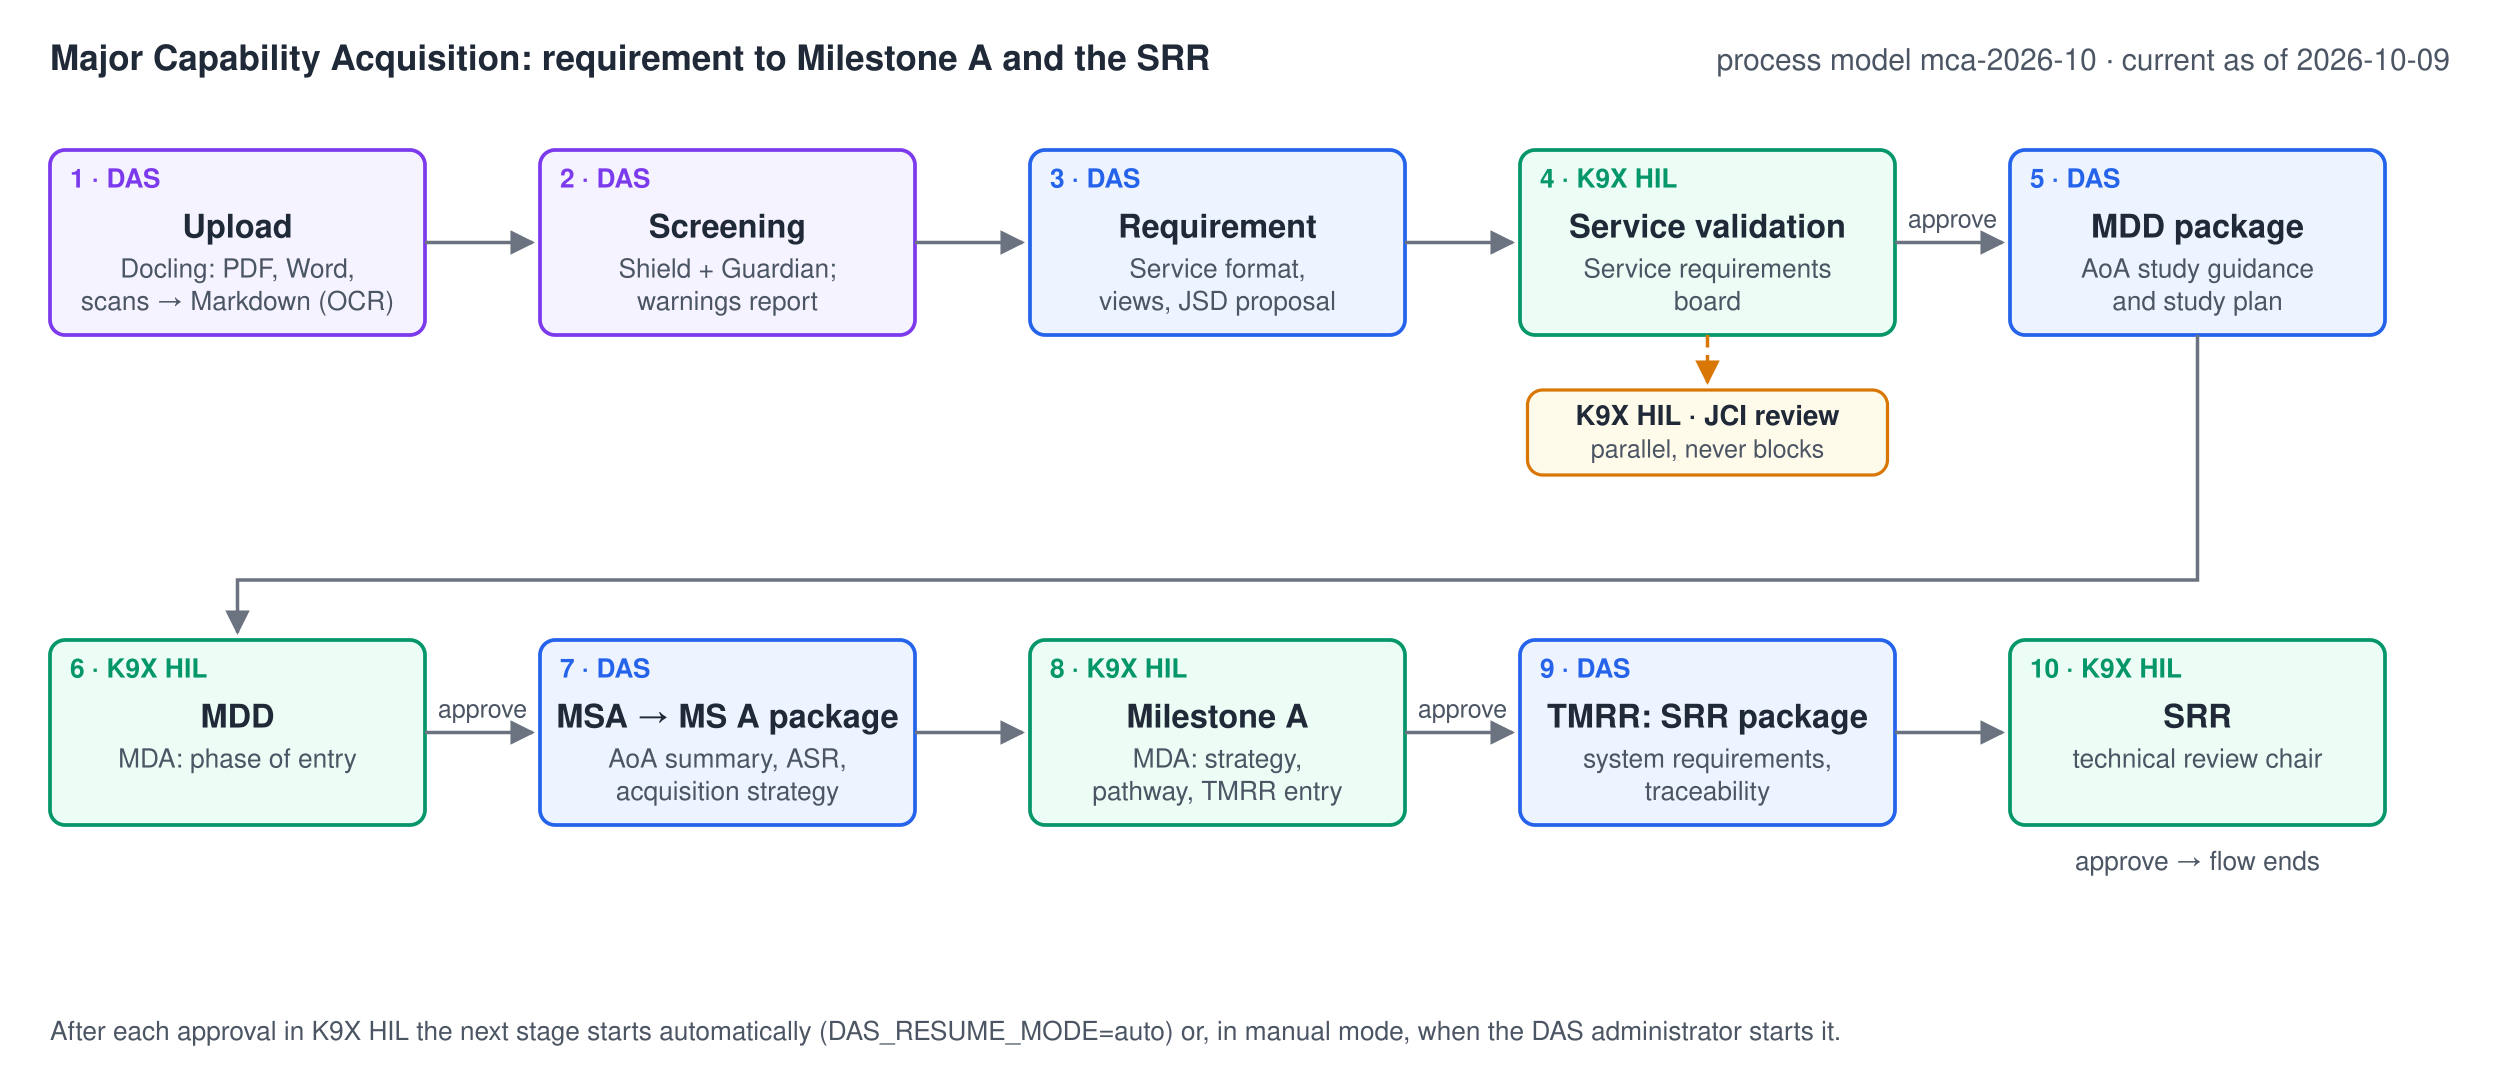
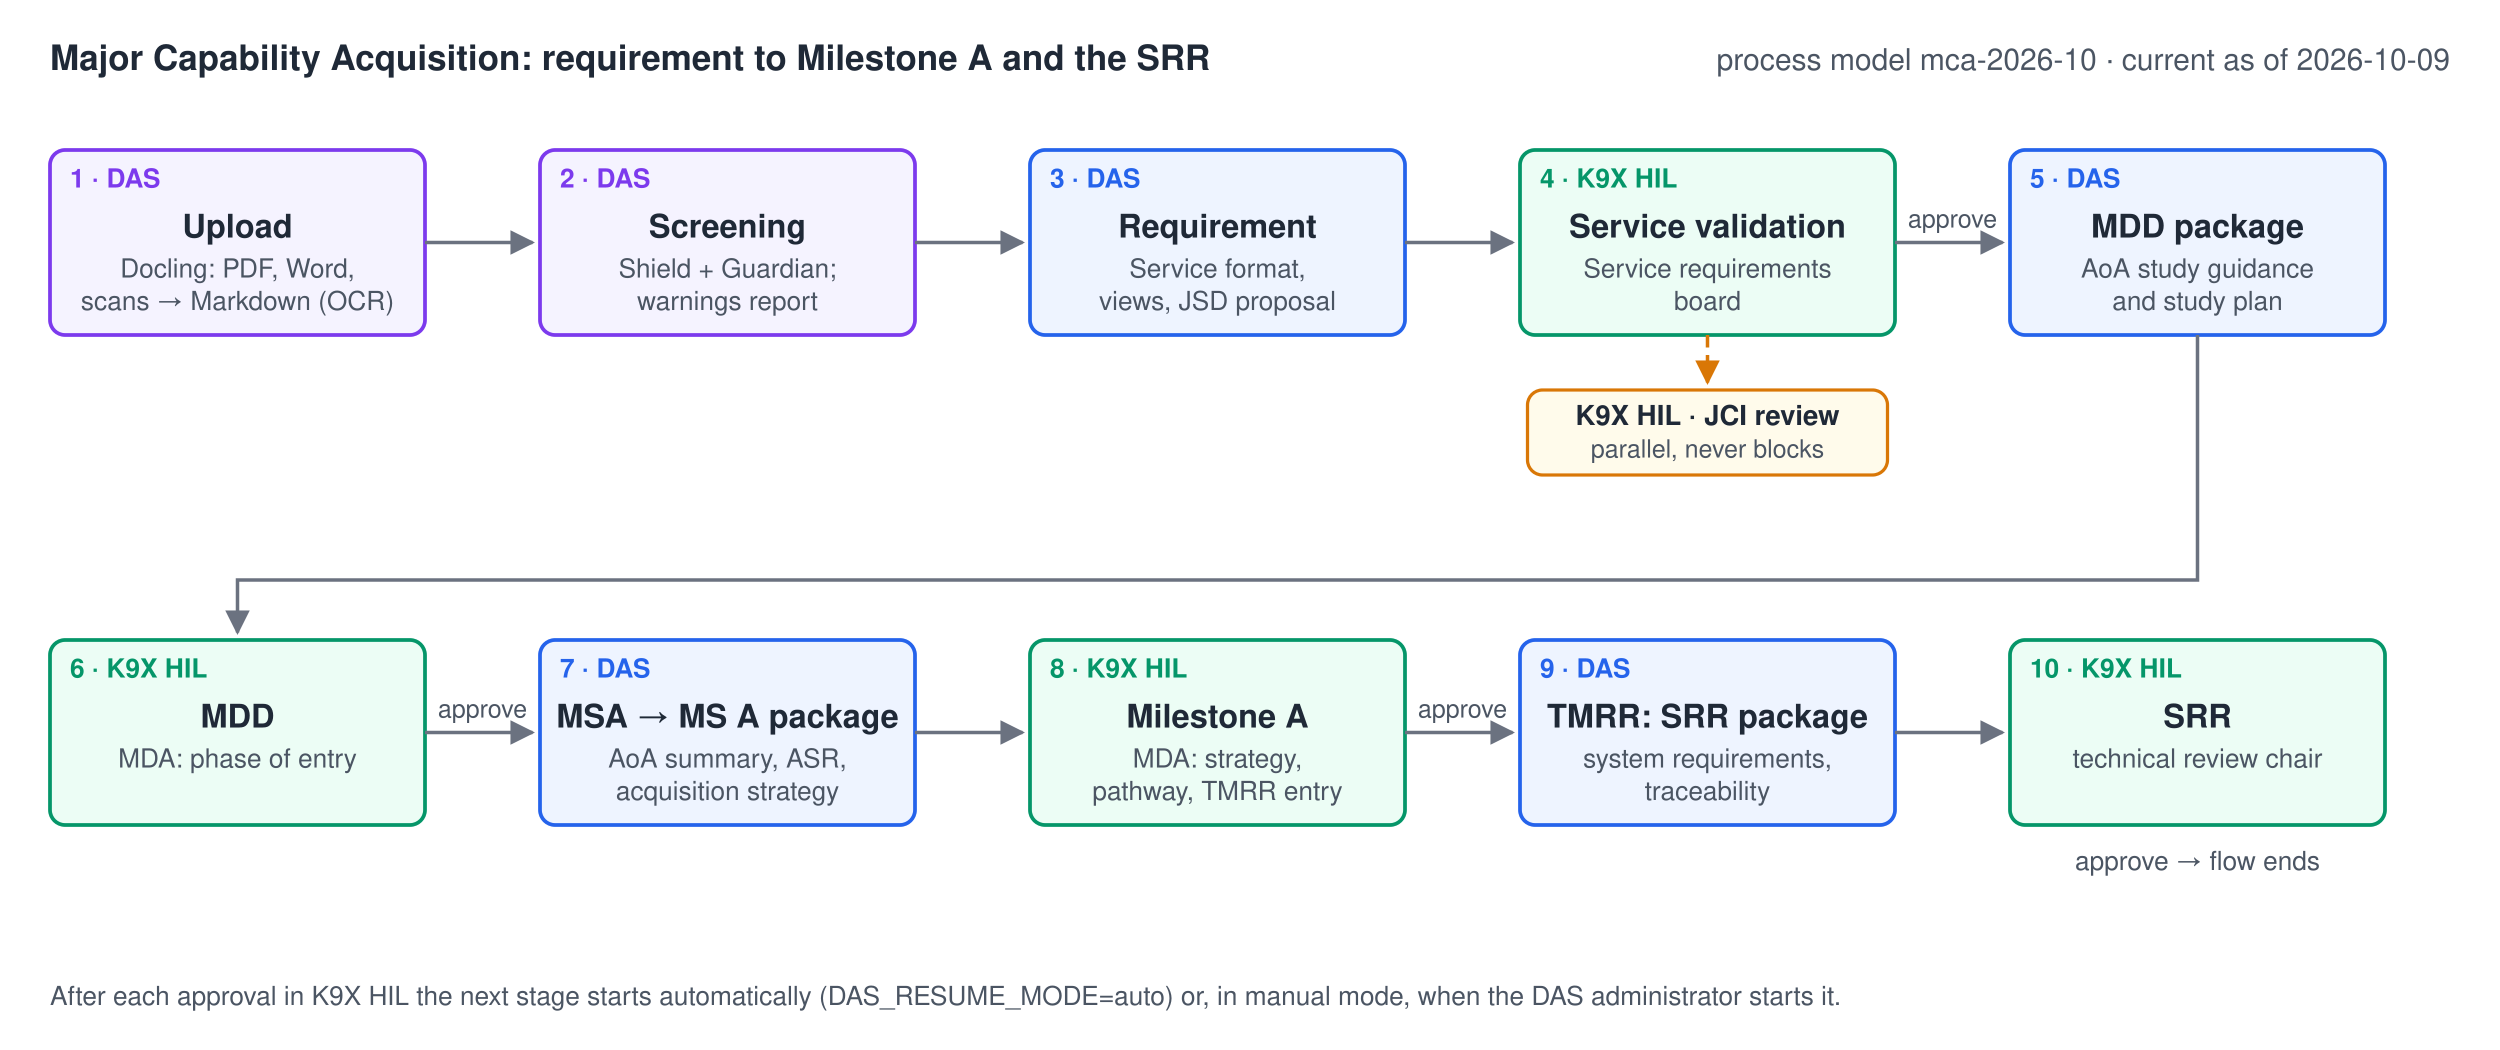
- <svg xmlns="http://www.w3.org/2000/svg" viewBox="0 0 1000 434" width="1000" height="434" font-family="Helvetica, Arial, sans-serif">
+ <svg xmlns="http://www.w3.org/2000/svg" viewBox="0 0 1000 420" width="1000" height="420" font-family="Helvetica, Arial, sans-serif">
  <defs>
    <marker id="a" viewBox="0 0 10 10" refX="9" refY="5" markerWidth="7" markerHeight="7" orient="auto">
      <path d="M0,0 L10,5 L0,10 z" fill="#6b7280" />
    </marker>
    <marker id="p" viewBox="0 0 10 10" refX="9" refY="5" markerWidth="7" markerHeight="7" orient="auto">
      <path d="M0,0 L10,5 L0,10 z" fill="#d97706" />
    </marker>
  </defs>
-   <rect width="1000" height="434" fill="#ffffff" />
+   <rect width="1000" height="420" fill="#ffffff" />
  <text x="20" y="28" font-size="14" font-weight="700" fill="#1f2937">Major Capability Acquisition: requirement to Milestone A and the SRR</text>
  <text x="980" y="28" font-size="12" text-anchor="end" fill="#4b5563">process model mca-2026-10 · current as of 2026-10-09</text>
  <rect x="20" y="60" width="150" height="74" rx="6" fill="#f5f3ff" stroke="#7c3aed" stroke-width="1.5" />
  <text x="28" y="75" font-size="10.5" font-weight="700" fill="#7c3aed">1 · DAS</text>
  <text x="95.0" y="95" font-size="13" font-weight="700" text-anchor="middle" fill="#1f2937">Upload</text>
  <text x="95.0" y="111" font-size="10.5" text-anchor="middle" fill="#4b5563">Docling: PDF, Word,</text>
  <text x="95.0" y="124" font-size="10.5" text-anchor="middle" fill="#4b5563">scans → Markdown (OCR)</text>
  <rect x="216" y="60" width="150" height="74" rx="6" fill="#f5f3ff" stroke="#7c3aed" stroke-width="1.5" />
  <text x="224" y="75" font-size="10.5" font-weight="700" fill="#7c3aed">2 · DAS</text>
  <text x="291.0" y="95" font-size="13" font-weight="700" text-anchor="middle" fill="#1f2937">Screening</text>
  <text x="291.0" y="111" font-size="10.5" text-anchor="middle" fill="#4b5563">Shield + Guardian;</text>
  <text x="291.0" y="124" font-size="10.5" text-anchor="middle" fill="#4b5563">warnings report</text>
  <rect x="412" y="60" width="150" height="74" rx="6" fill="#eef4ff" stroke="#2563eb" stroke-width="1.5" />
  <text x="420" y="75" font-size="10.5" font-weight="700" fill="#2563eb">3 · DAS</text>
  <text x="487.0" y="95" font-size="13" font-weight="700" text-anchor="middle" fill="#1f2937">Requirement</text>
  <text x="487.0" y="111" font-size="10.5" text-anchor="middle" fill="#4b5563">Service format,</text>
  <text x="487.0" y="124" font-size="10.5" text-anchor="middle" fill="#4b5563">views, JSD proposal</text>
  <rect x="608" y="60" width="150" height="74" rx="6" fill="#ecfdf5" stroke="#059669" stroke-width="1.5" />
  <text x="616" y="75" font-size="10.5" font-weight="700" fill="#059669">4 · K9X HIL</text>
  <text x="683.0" y="95" font-size="13" font-weight="700" text-anchor="middle" fill="#1f2937">Service validation</text>
  <text x="683.0" y="111" font-size="10.5" text-anchor="middle" fill="#4b5563">Service requirements</text>
  <text x="683.0" y="124" font-size="10.5" text-anchor="middle" fill="#4b5563">board</text>
  <rect x="804" y="60" width="150" height="74" rx="6" fill="#eef4ff" stroke="#2563eb" stroke-width="1.5" />
  <text x="812" y="75" font-size="10.5" font-weight="700" fill="#2563eb">5 · DAS</text>
  <text x="879.0" y="95" font-size="13" font-weight="700" text-anchor="middle" fill="#1f2937">MDD package</text>
  <text x="879.0" y="111" font-size="10.5" text-anchor="middle" fill="#4b5563">AoA study guidance</text>
  <text x="879.0" y="124" font-size="10.5" text-anchor="middle" fill="#4b5563">and study plan</text>
  <rect x="20" y="256" width="150" height="74" rx="6" fill="#ecfdf5" stroke="#059669" stroke-width="1.5" />
  <text x="28" y="271" font-size="10.5" font-weight="700" fill="#059669">6 · K9X HIL</text>
  <text x="95.0" y="291" font-size="13" font-weight="700" text-anchor="middle" fill="#1f2937">MDD</text>
  <text x="95.0" y="307" font-size="10.5" text-anchor="middle" fill="#4b5563">MDA: phase of entry</text>
  <rect x="216" y="256" width="150" height="74" rx="6" fill="#eef4ff" stroke="#2563eb" stroke-width="1.5" />
  <text x="224" y="271" font-size="10.5" font-weight="700" fill="#2563eb">7 · DAS</text>
  <text x="291.0" y="291" font-size="13" font-weight="700" text-anchor="middle" fill="#1f2937">MSA → MS A package</text>
  <text x="291.0" y="307" font-size="10.5" text-anchor="middle" fill="#4b5563">AoA summary, ASR,</text>
  <text x="291.0" y="320" font-size="10.5" text-anchor="middle" fill="#4b5563">acquisition strategy</text>
  <rect x="412" y="256" width="150" height="74" rx="6" fill="#ecfdf5" stroke="#059669" stroke-width="1.5" />
  <text x="420" y="271" font-size="10.5" font-weight="700" fill="#059669">8 · K9X HIL</text>
  <text x="487.0" y="291" font-size="13" font-weight="700" text-anchor="middle" fill="#1f2937">Milestone A</text>
  <text x="487.0" y="307" font-size="10.5" text-anchor="middle" fill="#4b5563">MDA: strategy,</text>
  <text x="487.0" y="320" font-size="10.5" text-anchor="middle" fill="#4b5563">pathway, TMRR entry</text>
  <rect x="608" y="256" width="150" height="74" rx="6" fill="#eef4ff" stroke="#2563eb" stroke-width="1.5" />
  <text x="616" y="271" font-size="10.5" font-weight="700" fill="#2563eb">9 · DAS</text>
  <text x="683.0" y="291" font-size="13" font-weight="700" text-anchor="middle" fill="#1f2937">TMRR: SRR package</text>
  <text x="683.0" y="307" font-size="10.5" text-anchor="middle" fill="#4b5563">system requirements,</text>
  <text x="683.0" y="320" font-size="10.5" text-anchor="middle" fill="#4b5563">traceability</text>
  <rect x="804" y="256" width="150" height="74" rx="6" fill="#ecfdf5" stroke="#059669" stroke-width="1.5" />
  <text x="812" y="271" font-size="10.5" font-weight="700" fill="#059669">10 · K9X HIL</text>
  <text x="879.0" y="291" font-size="13" font-weight="700" text-anchor="middle" fill="#1f2937">SRR</text>
  <text x="879.0" y="307" font-size="10.5" text-anchor="middle" fill="#4b5563">technical review chair</text>
  <line x1="170" y1="97.0" x2="213" y2="97.0" stroke="#6b7280" stroke-width="1.4" marker-end="url(#a)" />
  <line x1="366" y1="97.0" x2="409" y2="97.0" stroke="#6b7280" stroke-width="1.4" marker-end="url(#a)" />
  <line x1="562" y1="97.0" x2="605" y2="97.0" stroke="#6b7280" stroke-width="1.4" marker-end="url(#a)" />
  <line x1="758" y1="97.0" x2="801" y2="97.0" stroke="#6b7280" stroke-width="1.4" marker-end="url(#a)" />
  <text x="781.0" y="91.0" font-size="10" text-anchor="middle" fill="#4b5563">approve</text>
  <path d="M879.0,134 V232 H95.0 V253" fill="none" stroke="#6b7280" stroke-width="1.4" marker-end="url(#a)" />
  <line x1="170" y1="293.0" x2="213" y2="293.0" stroke="#6b7280" stroke-width="1.4" marker-end="url(#a)" />
  <text x="193.0" y="287.0" font-size="10" text-anchor="middle" fill="#4b5563">approve</text>
  <line x1="366" y1="293.0" x2="409" y2="293.0" stroke="#6b7280" stroke-width="1.4" marker-end="url(#a)" />
  <line x1="562" y1="293.0" x2="605" y2="293.0" stroke="#6b7280" stroke-width="1.4" marker-end="url(#a)" />
  <text x="585.0" y="287.0" font-size="10" text-anchor="middle" fill="#4b5563">approve</text>
  <line x1="758" y1="293.0" x2="801" y2="293.0" stroke="#6b7280" stroke-width="1.4" marker-end="url(#a)" />
  <path d="M683.0,134 V153" stroke="#d97706" stroke-width="1.4" stroke-dasharray="5 3" fill="none" marker-end="url(#p)" />
  <rect x="611" y="156" width="144" height="34" rx="6" fill="#fffbeb" stroke="#d97706" stroke-width="1.3" />
  <text x="683.0" y="170" font-size="11" font-weight="700" text-anchor="middle" fill="#1f2937">K9X HIL · JCI review</text>
  <text x="683.0" y="183" font-size="10" text-anchor="middle" fill="#4b5563">parallel, never blocks</text>
  <text x="879.0" y="348" font-size="10.5" text-anchor="middle" fill="#4b5563">approve → flow ends</text>
-   <text x="20" y="416" font-size="10.5" fill="#4b5563">After each approval in K9X HIL the next stage starts automatically (DAS_RESUME_MODE=auto) or, in manual mode, when the DAS administrator starts it.</text>
+   <text x="20" y="402" font-size="10.5" fill="#4b5563">After each approval in K9X HIL the next stage starts automatically (DAS_RESUME_MODE=auto) or, in manual mode, when the DAS administrator starts it.</text>
</svg>
